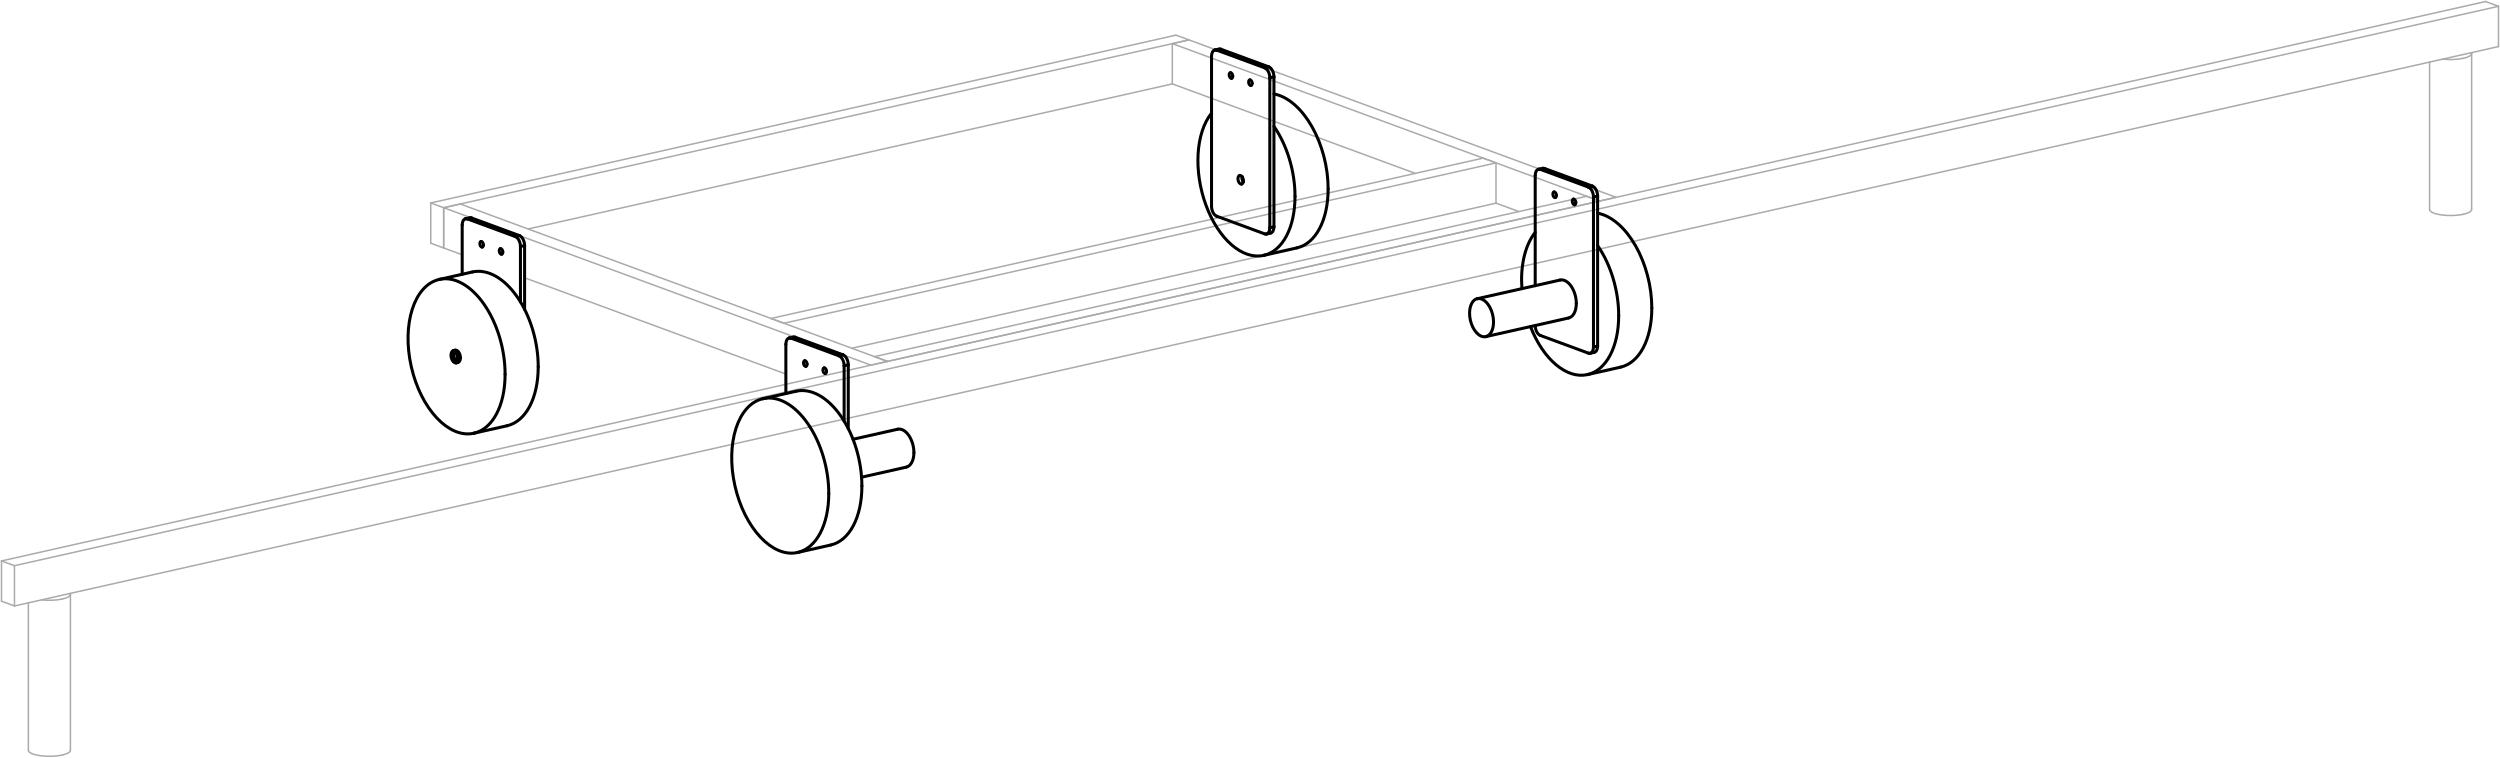
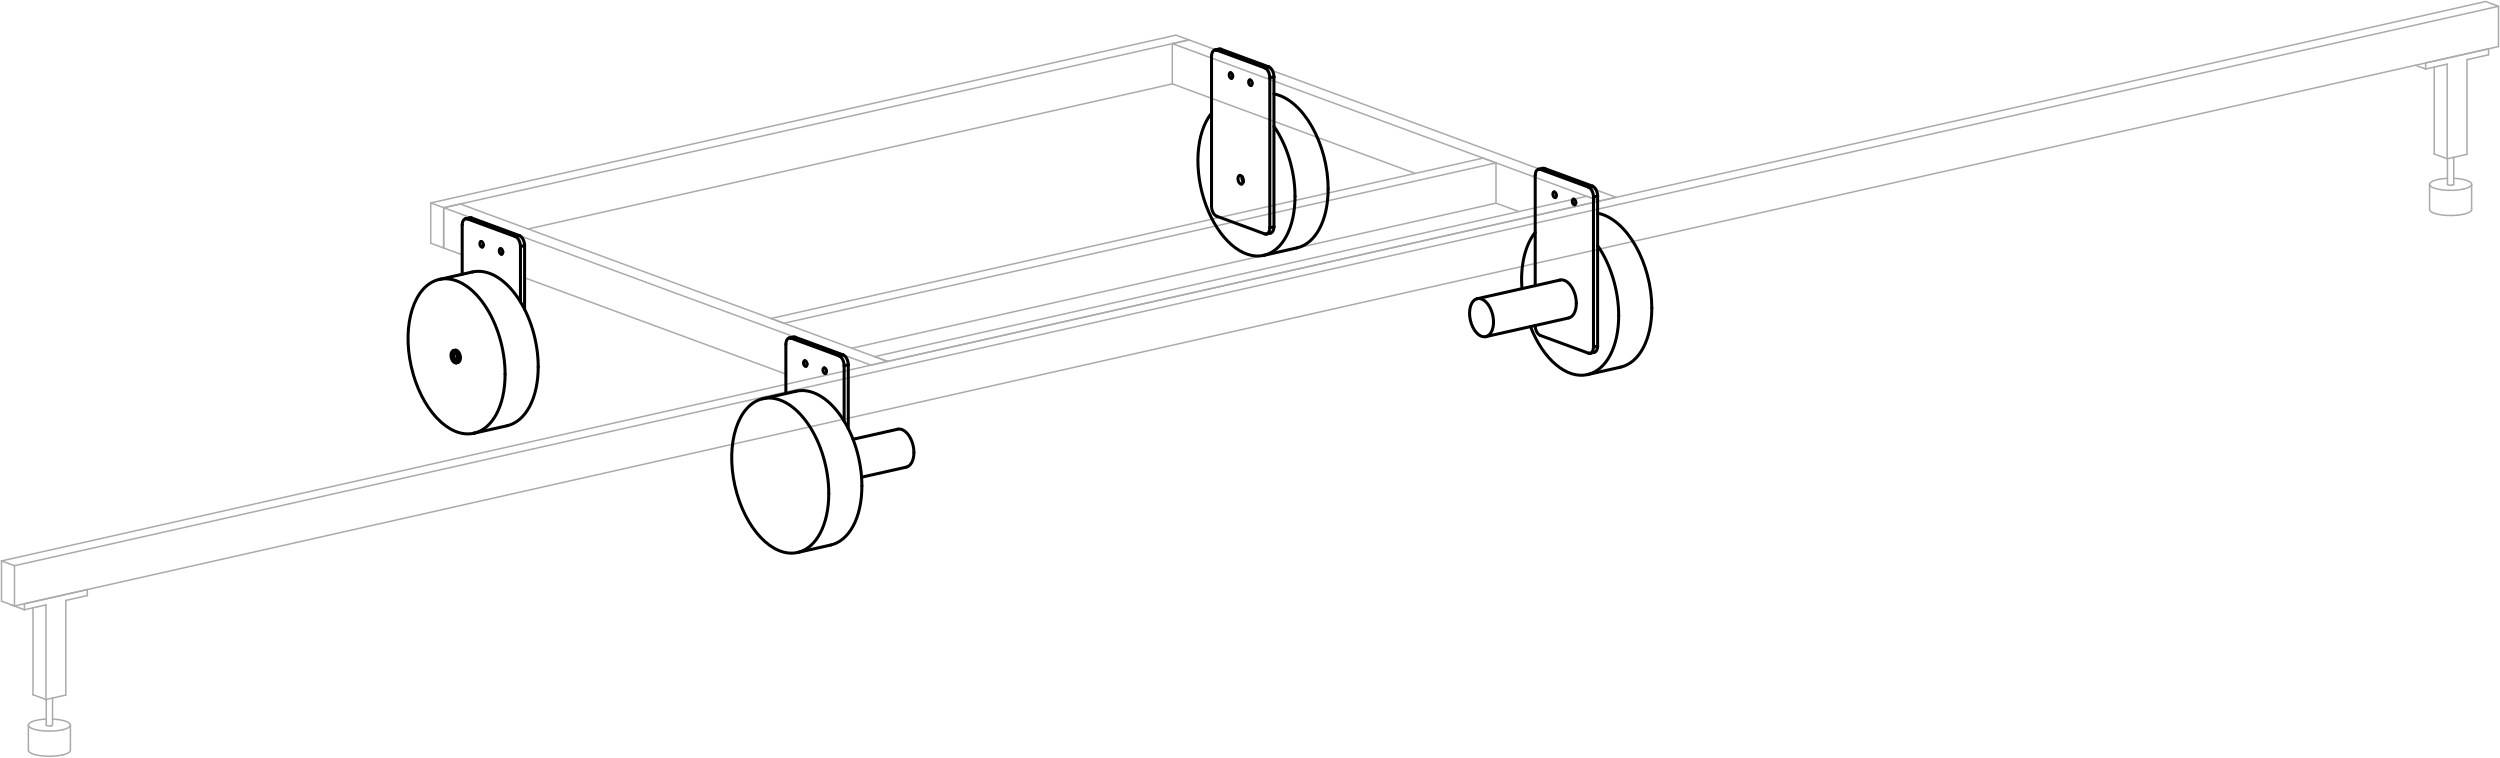
<svg xmlns="http://www.w3.org/2000/svg" width="412.295mm" height="124.978mm" viewBox="-1010.695 662.615 2378.625 721.028" version="1.1">
  <g transform="scale(1,-1)" stroke-linecap="round">
    <g fill="none" stroke="rgb(170,170,170)" stroke-width="1.442" id="built">
      <line x1="-1009.253" y1="-1234.611" x2="-1009.253" y2="-1196.306" />
      <line x1="-1009.253" y1="-1196.306" x2="1354.169" y2="-664.057" />
      <line x1="-996.934" y1="-1239.149" x2="-996.934" y2="-1200.845" />
      <line x1="-996.934" y1="-1200.845" x2="1366.487" y2="-668.596" />
      <line x1="1366.487" y1="-706.901" x2="1366.487" y2="-668.596" />
      <line x1="-996.934" y1="-1239.149" x2="1366.487" y2="-706.901" />
      <line x1="-1009.253" y1="-1234.611" x2="-996.934" y2="-1239.149" />
      <line x1="-1009.253" y1="-1196.306" x2="-996.934" y2="-1200.845" />
      <line x1="1354.169" y1="-664.057" x2="1366.487" y2="-668.596" />
      <line x1="-600.882" y1="-894.013" x2="-600.882" y2="-855.708" />
      <line x1="-600.882" y1="-855.708" x2="108.144" y2="-696.034" />
      <line x1="-588.564" y1="-898.551" x2="-588.564" y2="-860.247" />
      <line x1="-588.564" y1="-860.247" x2="120.463" y2="-700.572" />
      <line x1="-508.282" y1="-880.472" x2="104.707" y2="-742.425" />
      <line x1="-600.882" y1="-894.013" x2="-588.564" y2="-898.551" />
      <line x1="-600.882" y1="-855.708" x2="-588.564" y2="-860.247" />
      <line x1="108.144" y1="-696.034" x2="120.463" y2="-700.572" />
      <line x1="104.707" y1="-742.425" x2="104.707" y2="-704.12" />
      <line x1="104.707" y1="-704.12" x2="120.463" y2="-700.572" />
      <line x1="511.215" y1="-853.893" x2="526.971" y2="-850.344" />
      <line x1="104.707" y1="-742.425" x2="335.824" y2="-827.577" />
      <line x1="412.668" y1="-855.889" x2="434.372" y2="-863.885" />
      <line x1="104.707" y1="-704.12" x2="511.215" y2="-853.893" />
      <line x1="120.463" y1="-700.572" x2="526.971" y2="-850.344" />
      <line x1="-588.564" y1="-898.551" x2="-588.564" y2="-860.247" />
      <line x1="-588.564" y1="-860.247" x2="-572.807" y2="-856.698" />
      <line x1="-182.055" y1="-1010.019" x2="-166.299" y2="-1006.471" />
      <line x1="-588.564" y1="-898.551" x2="-570.945" y2="-905.043" />
      <line x1="-511.573" y1="-926.917" x2="-262.984" y2="-1018.506" />
      <line x1="-588.564" y1="-860.247" x2="-182.055" y2="-1010.019" />
      <line x1="-572.807" y1="-856.698" x2="-166.299" y2="-1006.471" />
      <line x1="-277.165" y1="-965.624" x2="400.349" y2="-813.046" />
      <line x1="-264.846" y1="-970.162" x2="412.668" y2="-817.584" />
      <line x1="412.668" y1="-855.889" x2="412.668" y2="-817.584" />
      <line x1="-200.321" y1="-993.936" x2="412.668" y2="-855.889" />
      <line x1="-277.165" y1="-965.624" x2="-264.846" y2="-970.162" />
      <line x1="400.349" y1="-813.046" x2="412.668" y2="-817.584" />
      <line x1="-178.617" y1="-1001.932" x2="498.897" y2="-849.354" />
      <line x1="-166.299" y1="-1006.471" x2="511.215" y2="-853.893" />
      <line x1="-178.617" y1="-1001.932" x2="-166.299" y2="-1006.471" />
      <line x1="498.897" y1="-849.354" x2="511.215" y2="-853.893" />
-       <path d="M 1333.256,-718.041 A 20.0,5.761 0.0 0,1 1340.938,-713.502" />
-       <path d="M 1340.938,-713.502 A 20.0,5.761 0.0 0,1 1340.742,-712.698" />
-       <path d="M 1313.452,-718.844 A 20.0,5.761 0.0 0,1 1333.256,-718.041" />
+       <line x1="1305.325" y1="-809.123" x2="1305.325" y2="-726.42" />
+       <line x1="1287.482" y1="-724.693" x2="1297.16" y2="-728.259" />
+       <line x1="1297.16" y1="-728.259" x2="1297.16" y2="-722.513" />
+       <line x1="1297.16" y1="-722.513" x2="1357.034" y2="-709.03" />
+       <line x1="1297.16" y1="-728.259" x2="1317.643" y2="-723.646" />
+       <line x1="1357.034" y1="-714.775" x2="1357.034" y2="-709.03" />
+       <line x1="1305.325" y1="-809.123" x2="1317.643" y2="-813.662" />
+       <line x1="1317.643" y1="-813.662" x2="1317.643" y2="-723.646" />
+       <line x1="1336.551" y1="-719.388" x2="1357.034" y2="-714.775" />
+       <line x1="1317.643" y1="-813.662" x2="1336.551" y2="-809.404" />
+       <line x1="1336.551" y1="-809.404" x2="1336.551" y2="-719.388" />
+       <line x1="-999.799" y1="-1238.227" x2="-999.799" y2="-1238.094" />
+       <line x1="-979.316" y1="-1323.63" x2="-979.316" y2="-1240.927" />
+       <line x1="-999.799" y1="-1238.227" x2="-987.48" y2="-1242.766" />
+       <line x1="-987.48" y1="-1242.766" x2="-987.48" y2="-1237.02" />
+       <line x1="-987.48" y1="-1237.02" x2="-927.607" y2="-1223.537" />
+       <line x1="-987.48" y1="-1242.766" x2="-966.997" y2="-1238.153" />
+       <line x1="-927.607" y1="-1229.282" x2="-927.607" y2="-1223.537" />
+       <line x1="-979.316" y1="-1323.63" x2="-966.997" y2="-1328.169" />
+       <line x1="-966.997" y1="-1328.169" x2="-966.997" y2="-1238.153" />
+       <line x1="-948.09" y1="-1233.895" x2="-927.607" y2="-1229.282" />
+       <line x1="-966.997" y1="-1328.169" x2="-948.09" y2="-1323.911" />
+       <line x1="-948.09" y1="-1323.911" x2="-948.09" y2="-1233.895" />
+       <path d="M 1333.256,-842.531 A 20.0,5.761 0.0 0,1 1340.938,-837.992" />
+       <path d="M 1340.938,-837.992 A 20.0,5.761 0.0 0,1 1323.938,-832.296" />
+       <path d="M 1317.938,-832.296 A 20.0,5.761 0.0 0,1 1300.938,-837.992" />
+       <path d="M 1300.938,-837.992 A 20.0,5.761 0.0 0,1 1333.256,-842.531" />
      <path d="M 1333.256,-866.471 A 20.0,5.761 0.0 0,1 1340.938,-861.932" />
      <path d="M 1300.938,-861.932 A 20.0,5.761 0.0 0,1 1333.256,-866.471" />
-       <path d="M -951.385,-1232.548 A 20.0,5.761 0.0 0,1 -943.703,-1228.009" />
-       <path d="M -943.703,-1228.009 A 20.0,5.761 0.0 0,1 -943.899,-1227.205" />
-       <path d="M -971.189,-1233.351 A 20.0,5.761 0.0 0,1 -951.385,-1232.548" />
+       <path d="M 1322.786,-838.673 A 3.0,0.864 0.0 0,1 1323.938,-837.992" />
+       <path d="M 1317.938,-837.992 A 3.0,0.864 0.0 0,1 1322.786,-838.673" />
+       <path d="M -951.385,-1357.038 A 20.0,5.761 0.0 0,1 -943.703,-1352.499" />
+       <path d="M -943.703,-1352.499 A 20.0,5.761 0.0 0,1 -960.703,-1346.803" />
+       <path d="M -966.703,-1346.803 A 20.0,5.761 0.0 0,1 -983.703,-1352.499" />
+       <path d="M -983.703,-1352.499 A 20.0,5.761 0.0 0,1 -951.385,-1357.038" />
      <path d="M -951.385,-1380.978 A 20.0,5.761 0.0 0,1 -943.703,-1376.44" />
      <path d="M -983.703,-1376.44 A 20.0,5.761 0.0 0,1 -951.385,-1380.978" />
+       <path d="M -961.855,-1353.18 A 3.0,0.864 0.0 0,1 -960.703,-1352.499" />
+       <path d="M -966.703,-1352.499 A 3.0,0.864 0.0 0,1 -961.855,-1353.18" />
      <line x1="449.981" y1="-972.324" x2="449.981" y2="-972.309" />
      <line x1="449.981" y1="-934.383" x2="449.981" y2="-913.3" />
      <path d="M 449.981,-972.324 A 8.0,4.719 102.691 0,1 454.909,-981.8" />
      <path d="M 458.848,-822.907 A 8.0,4.719 102.691 0,1 457.09,-822.763" />
      <path d="M 454.909,-823.794 A 8.0,4.719 102.691 0,1 453.151,-823.65" />
      <line x1="454.909" y1="-981.8" x2="500.487" y2="-998.593" />
      <line x1="458.848" y1="-822.907" x2="504.426" y2="-839.699" />
      <line x1="454.909" y1="-823.794" x2="500.487" y2="-840.587" />
      <path d="M 506.183,-997.85 A 8.0,4.719 102.691 0,1 509.353,-991.86" />
      <path d="M 500.487,-998.593 A 8.0,4.719 102.691 0,1 502.244,-998.737" />
      <path d="M 502.244,-998.737 A 8.0,4.719 102.691 0,1 505.414,-992.748" />
      <path d="M 507.97,-843.344 A 8.0,4.719 102.691 0,1 504.426,-839.699" />
      <path d="M 505.414,-850.063 A 8.0,4.719 102.691 0,1 500.487,-840.587" />
      <line x1="509.353" y1="-991.86" x2="509.353" y2="-899.929" />
      <line x1="505.414" y1="-992.748" x2="505.414" y2="-900.816" />
      <line x1="-262.984" y1="-1028.245" x2="-262.984" y2="-990.201" />
      <path d="M -254.118,-983.468 A 8.0,4.719 102.691 0,1 -255.876,-983.325" />
      <path d="M -258.057,-984.356 A 8.0,4.719 102.691 0,1 -259.815,-984.212" />
      <path d="M -259.815,-984.212 A 8.0,4.719 102.691 0,1 -262.984,-990.201" />
      <line x1="-254.118" y1="-983.468" x2="-208.54" y2="-1000.261" />
      <line x1="-258.057" y1="-984.356" x2="-212.479" y2="-1001.148" />
      <path d="M -203.612,-1009.737 A 8.0,4.719 102.691 0,1 -208.54,-1000.261" />
      <path d="M -207.551,-1010.625 A 8.0,4.719 102.691 0,1 -212.479,-1001.148" />
      <line x1="-203.612" y1="-1070.376" x2="-203.612" y2="-1060.491" />
      <line x1="-203.612" y1="-1014.874" x2="-203.612" y2="-1009.737" />
      <line x1="-207.551" y1="-1063.278" x2="-207.551" y2="-1061.378" />
      <line x1="-207.551" y1="-1015.761" x2="-207.551" y2="-1010.625" />
      <path d="M -242.813,-1009.124 A 2.75,1.622 102.691 0,1 -245.111,-1005.817" />
      <path d="M -245.111,-1005.817 A 2.75,1.622 102.691 0,1 -243.903,-1011.183" />
      <path d="M -243.903,-1011.183 A 2.75,1.622 102.691 0,1 -242.813,-1009.124" />
      <path d="M -224.335,-1015.932 A 2.75,1.622 102.691 0,1 -226.633,-1012.625" />
      <path d="M -226.633,-1012.625 A 2.75,1.622 102.691 0,1 -225.425,-1017.991" />
      <path d="M -225.425,-1017.991 A 2.75,1.622 102.691 0,1 -224.335,-1015.932" />
      <line x1="142.02" y1="-858.86" x2="142.02" y2="-756.173" />
      <path d="M 142.02,-858.86 A 8.0,4.719 102.691 0,1 146.948,-868.337" />
      <path d="M 150.887,-709.443 A 8.0,4.719 102.691 0,1 149.129,-709.299" />
      <path d="M 146.948,-710.33 A 8.0,4.719 102.691 0,1 145.19,-710.186" />
      <line x1="146.948" y1="-868.337" x2="149.939" y2="-869.439" />
      <line x1="150.887" y1="-709.443" x2="196.465" y2="-726.236" />
      <line x1="146.948" y1="-710.33" x2="192.526" y2="-727.123" />
      <path d="M 200.009,-729.88 A 8.0,4.719 102.691 0,1 196.465,-726.236" />
      <path d="M 197.453,-736.599 A 8.0,4.719 102.691 0,1 192.526,-727.123" />
      <line x1="201.392" y1="-857.851" x2="201.392" y2="-778.047" />
      <line x1="197.453" y1="-858.738" x2="197.453" y2="-776.596" />
      <path d="M 171.171,-830.822 A 4.2,2.477 102.691 0,1 172.241,-835.571" />
      <path d="M 172.324,-834.593 A 4.2,2.477 102.691 0,1 168.814,-829.543" />
      <path d="M 168.814,-829.543 A 4.2,2.477 102.691 0,1 170.659,-837.738" />
      <path d="M 170.659,-837.738 A 4.2,2.477 102.691 0,1 172.324,-834.593" />
      <line x1="-570.945" y1="-923.565" x2="-570.945" y2="-876.737" />
      <path d="M -562.079,-870.005 A 8.0,4.719 102.691 0,1 -563.837,-869.861" />
      <path d="M -566.018,-870.892 A 8.0,4.719 102.691 0,1 -567.776,-870.748" />
      <path d="M -567.776,-870.748 A 8.0,4.719 102.691 0,1 -570.945,-876.737" />
      <line x1="-562.079" y1="-870.005" x2="-516.501" y2="-886.797" />
      <line x1="-566.018" y1="-870.892" x2="-520.44" y2="-887.684" />
      <path d="M -511.573,-896.274 A 8.0,4.719 102.691 0,1 -516.501,-886.797" />
      <path d="M -515.512,-897.161 A 8.0,4.719 102.691 0,1 -520.44,-887.684" />
      <line x1="-511.573" y1="-956.912" x2="-511.573" y2="-896.274" />
      <line x1="-515.512" y1="-949.814" x2="-515.512" y2="-897.161" />
      <path d="M -550.774,-895.66 A 2.75,1.622 102.691 0,1 -553.072,-892.354" />
      <path d="M -553.072,-892.354 A 2.75,1.622 102.691 0,1 -551.864,-897.719" />
      <path d="M -551.864,-897.719 A 2.75,1.622 102.691 0,1 -550.774,-895.66" />
      <path d="M -532.296,-902.468 A 2.75,1.622 102.691 0,1 -534.594,-899.161" />
      <path d="M -534.594,-899.161 A 2.75,1.622 102.691 0,1 -533.386,-904.527" />
      <path d="M -533.386,-904.527 A 2.75,1.622 102.691 0,1 -532.296,-902.468" />
      <path d="M 410.311,-969.044 A 18.5,10.912 102.691 0,1 394.852,-946.798" />
      <path d="M 394.852,-946.798 A 18.5,10.912 102.691 0,1 402.981,-982.894" />
      <path d="M 402.981,-982.894 A 18.5,10.912 102.691 0,1 410.311,-969.044" />
      <path d="M 489.092,-951.302 A 18.5,10.912 102.691 0,1 473.633,-929.056" />
      <path d="M 481.762,-965.152 A 18.5,10.912 102.691 0,1 489.092,-951.302" />
      <path d="M -141.154,-1093.235 A 18.5,10.912 102.691 0,1 -156.613,-1070.989" />
      <path d="M -148.484,-1107.085 A 18.5,10.912 102.691 0,1 -141.154,-1093.235" />
      <path d="M 529.406,-962.882 A 75.0,44.236 102.691 0,1 511.467,-899.453" />
      <path d="M 437.791,-916.045 A 75.0,44.236 102.691 0,1 437.326,-937.233" />
      <path d="M 445.455,-973.329 A 75.0,44.236 102.691 0,1 499.69,-1019.03" />
      <path d="M 499.69,-1019.03 A 75.0,44.236 102.691 0,1 529.406,-962.882" />
      <path d="M 560.919,-955.785 A 75.0,44.236 102.691 0,1 542.98,-892.357" />
      <path d="M 531.202,-1011.933 A 75.0,44.236 102.691 0,1 560.919,-955.785" />
      <path d="M -222.162,-1132.137 A 75.0,44.236 102.691 0,1 -240.101,-1068.708" />
      <path d="M -313.777,-1085.3 A 75.0,44.236 102.691 0,1 -251.878,-1188.285" />
      <path d="M -251.878,-1188.285 A 75.0,44.236 102.691 0,1 -222.162,-1132.137" />
      <path d="M -190.649,-1125.04 A 75.0,44.236 102.691 0,1 -208.588,-1061.612" />
      <path d="M -220.366,-1181.188 A 75.0,44.236 102.691 0,1 -190.649,-1125.04" />
      <path d="M 221.445,-849.418 A 75.0,44.236 102.691 0,1 201.392,-782.814" />
      <path d="M 142.02,-770.267 A 75.0,44.236 102.691 0,1 142.562,-871.1" />
      <path d="M 221.375,-853.351 A 75.0,44.236 102.691 0,1 221.445,-849.418" />
      <path d="M 252.958,-842.321 A 75.0,44.236 102.691 0,1 242.623,-793.238" />
      <path d="M 252.887,-846.255 A 75.0,44.236 102.691 0,1 252.958,-842.321" />
      <path d="M -530.123,-1018.673 A 75.0,44.236 102.691 0,1 -592.794,-928.486" />
      <path d="M -592.794,-928.486 A 75.0,44.236 102.691 0,1 -559.839,-1074.821" />
      <path d="M -559.839,-1074.821 A 75.0,44.236 102.691 0,1 -530.123,-1018.673" />
      <path d="M -498.61,-1011.576 A 75.0,44.236 102.691 0,1 -561.282,-921.389" />
      <path d="M -528.327,-1067.724 A 75.0,44.236 102.691 0,1 -498.61,-1011.576" />
      <path d="M 171.226,-830.9 A 4.1,2.418 102.691 0,1 172.257,-835.478" />
      <path d="M -574.197,-1003.37 A 6.0,3.539 102.691 0,1 -579.211,-996.155" />
      <path d="M -579.211,-996.155 A 6,3.539 102.691 0,1 -576.574,-1007.862" />
      <path d="M -576.574,-1007.862 A 6.0,3.539 102.691 0,1 -574.197,-1003.37" />
      <path d="M -572.621,-1003.015 A 6.0,3.539 102.691 0,1 -577.635,-995.8" />
      <path d="M -577.635,-995.8 A 6.0,3.539 102.691 0,1 -578.388,-996.132" />
      <path d="M -575.821,-1007.53 A 6.0,3.539 102.691 0,1 -574.999,-1007.507" />
      <path d="M -574.999,-1007.507 A 6.0,3.539 102.691 0,1 -572.621,-1003.015" />
      <path d="M -575.367,-1002.939 A 4.1,2.418 102.691 0,1 -578.793,-998.008" />
      <path d="M -578.793,-998.008 A 4.1,2.418 102.691 0,1 -576.992,-1006.008" />
      <path d="M -576.992,-1006.008 A 4.1,2.418 102.691 0,1 -575.367,-1002.939" />
      <path d="M -577.954,-998.061 A 4.1,2.418 102.691 0,1 -576.255,-1005.601" />
      <line x1="458.848" y1="-822.907" x2="454.909" y2="-823.794" />
      <line x1="504.426" y1="-839.699" x2="500.487" y2="-840.587" />
      <line x1="509.353" y1="-991.86" x2="505.414" y2="-992.748" />
      <line x1="-254.118" y1="-983.468" x2="-258.057" y2="-984.356" />
      <line x1="-208.54" y1="-1000.261" x2="-212.479" y2="-1001.148" />
      <line x1="-203.612" y1="-1009.737" x2="-207.551" y2="-1010.625" />
      <line x1="150.887" y1="-709.443" x2="146.948" y2="-710.33" />
      <line x1="196.465" y1="-726.236" x2="192.526" y2="-727.123" />
      <line x1="-562.079" y1="-870.005" x2="-566.018" y2="-870.892" />
      <line x1="-516.501" y1="-886.797" x2="-520.44" y2="-887.684" />
      <line x1="-511.573" y1="-896.274" x2="-515.512" y2="-897.161" />
-       <line x1="1340.938" y1="-861.932" x2="1340.938" y2="-713.502" />
-       <line x1="1300.938" y1="-861.932" x2="1300.938" y2="-721.662" />
-       <line x1="-943.703" y1="-1376.44" x2="-943.703" y2="-1228.009" />
-       <line x1="-983.703" y1="-1376.44" x2="-983.703" y2="-1236.17" />
+       <line x1="1340.938" y1="-861.932" x2="1340.938" y2="-837.992" />
+       <line x1="1300.938" y1="-861.932" x2="1300.938" y2="-837.992" />
+       <line x1="1323.938" y1="-837.992" x2="1323.938" y2="-812.244" />
+       <line x1="1317.938" y1="-837.992" x2="1317.938" y2="-813.596" />
+       <line x1="-943.703" y1="-1376.44" x2="-943.703" y2="-1352.499" />
+       <line x1="-983.703" y1="-1376.44" x2="-983.703" y2="-1352.499" />
+       <line x1="-960.703" y1="-1352.499" x2="-960.703" y2="-1326.751" />
+       <line x1="-966.703" y1="-1352.499" x2="-966.703" y2="-1328.103" />
      <line x1="454" y1="-823.459" x2="457.09" y2="-822.763" />
      <line x1="502.244" y1="-998.737" x2="506.183" y2="-997.85" />
      <line x1="-259.815" y1="-984.212" x2="-255.876" y2="-983.325" />
      <line x1="146.039" y1="-709.995" x2="149.129" y2="-709.299" />
      <line x1="-567.776" y1="-870.748" x2="-563.837" y2="-869.861" />
      <line x1="473.633" y1="-929.056" x2="394.852" y2="-946.798" />
      <line x1="481.762" y1="-965.152" x2="402.981" y2="-982.894" />
      <line x1="-156.613" y1="-1070.989" x2="-199.086" y2="-1080.554" />
      <line x1="-148.484" y1="-1107.085" x2="-190.957" y2="-1116.65" />
      <line x1="531.202" y1="-1011.933" x2="499.69" y2="-1019.03" />
      <line x1="-220.366" y1="-1181.188" x2="-251.878" y2="-1188.285" />
      <line x1="-561.282" y1="-921.389" x2="-592.794" y2="-928.486" />
      <line x1="-528.327" y1="-1067.724" x2="-559.839" y2="-1074.821" />
      <line x1="-577.635" y1="-995.8" x2="-579.211" y2="-996.155" />
      <line x1="-574.999" y1="-1007.507" x2="-576.574" y2="-1007.862" />
    </g>
    <g fill="none" stroke="rgb(0,0,0)" stroke-width="2.885" id="new">
      <line x1="449.981" y1="-972.324" x2="449.981" y2="-972.309" />
      <line x1="449.981" y1="-934.383" x2="449.981" y2="-829.639" />
      <path d="M 449.981,-972.324 A 8.0,4.719 102.691 0,1 454.909,-981.8" />
      <path d="M 458.848,-822.907 A 8.0,4.719 102.691 0,1 457.09,-822.763" />
      <path d="M 454.909,-823.794 A 8.0,4.719 102.691 0,1 453.151,-823.65" />
      <path d="M 453.151,-823.65 A 8.0,4.719 102.691 0,1 449.981,-829.639" />
      <line x1="454.909" y1="-981.8" x2="500.487" y2="-998.593" />
      <line x1="458.848" y1="-822.907" x2="504.426" y2="-839.699" />
      <line x1="454.909" y1="-823.794" x2="500.487" y2="-840.587" />
      <path d="M 506.183,-997.85 A 8.0,4.719 102.691 0,1 509.353,-991.86" />
      <path d="M 500.487,-998.593 A 8.0,4.719 102.691 0,1 502.244,-998.737" />
      <path d="M 502.244,-998.737 A 8.0,4.719 102.691 0,1 505.414,-992.748" />
      <path d="M 509.353,-849.176 A 8.0,4.719 102.691 0,1 504.426,-839.699" />
      <path d="M 505.414,-850.063 A 8.0,4.719 102.691 0,1 500.487,-840.587" />
      <line x1="509.353" y1="-991.86" x2="509.353" y2="-849.176" />
      <line x1="505.414" y1="-992.748" x2="505.414" y2="-850.063" />
      <path d="M 470.153,-848.563 A 2.75,1.622 102.691 0,1 467.855,-845.256" />
      <path d="M 467.855,-845.256 A 2.75,1.622 102.691 0,1 469.063,-850.621" />
      <path d="M 469.063,-850.621 A 2.75,1.622 102.691 0,1 470.153,-848.563" />
      <path d="M 488.63,-855.37 A 2.75,1.622 102.691 0,1 486.332,-852.064" />
      <path d="M 486.332,-852.064 A 2.75,1.622 102.691 0,1 487.541,-857.429" />
      <path d="M 487.541,-857.429 A 2.75,1.622 102.691 0,1 488.63,-855.37" />
      <line x1="-262.984" y1="-1037.029" x2="-262.984" y2="-990.201" />
      <path d="M -254.118,-983.468 A 8.0,4.719 102.691 0,1 -255.876,-983.325" />
      <path d="M -258.057,-984.356 A 8.0,4.719 102.691 0,1 -259.815,-984.212" />
      <path d="M -259.815,-984.212 A 8.0,4.719 102.691 0,1 -262.984,-990.201" />
      <line x1="-254.118" y1="-983.468" x2="-208.54" y2="-1000.261" />
      <line x1="-258.057" y1="-984.356" x2="-212.479" y2="-1001.148" />
      <path d="M -203.612,-1009.737 A 8.0,4.719 102.691 0,1 -208.54,-1000.261" />
      <path d="M -207.551,-1010.625 A 8.0,4.719 102.691 0,1 -212.479,-1001.148" />
      <line x1="-203.612" y1="-1070.376" x2="-203.612" y2="-1009.737" />
      <line x1="-207.551" y1="-1063.278" x2="-207.551" y2="-1010.625" />
      <path d="M -242.813,-1009.124 A 2.75,1.622 102.691 0,1 -245.111,-1005.817" />
      <path d="M -245.111,-1005.817 A 2.75,1.622 102.691 0,1 -243.903,-1011.183" />
      <path d="M -243.903,-1011.183 A 2.75,1.622 102.691 0,1 -242.813,-1009.124" />
      <path d="M -224.335,-1015.932 A 2.75,1.622 102.691 0,1 -226.633,-1012.625" />
      <path d="M -226.633,-1012.625 A 2.75,1.622 102.691 0,1 -225.425,-1017.991" />
      <path d="M -225.425,-1017.991 A 2.75,1.622 102.691 0,1 -224.335,-1015.932" />
      <line x1="142.02" y1="-858.86" x2="142.02" y2="-716.175" />
      <path d="M 142.02,-858.86 A 8.0,4.719 102.691 0,1 146.948,-868.337" />
      <path d="M 150.887,-709.443 A 8.0,4.719 102.691 0,1 149.129,-709.299" />
      <path d="M 146.948,-710.33 A 8.0,4.719 102.691 0,1 145.19,-710.186" />
      <path d="M 145.19,-710.186 A 8.0,4.719 102.691 0,1 142.02,-716.175" />
      <line x1="146.948" y1="-868.337" x2="192.526" y2="-885.129" />
      <line x1="150.887" y1="-709.443" x2="196.465" y2="-726.236" />
      <line x1="146.948" y1="-710.33" x2="192.526" y2="-727.123" />
      <path d="M 198.222,-884.386 A 8.0,4.719 102.691 0,1 201.392,-878.397" />
      <path d="M 192.526,-885.129 A 8.0,4.719 102.691 0,1 194.283,-885.273" />
      <path d="M 194.283,-885.273 A 8.0,4.719 102.691 0,1 197.453,-879.284" />
      <path d="M 201.392,-735.712 A 8.0,4.719 102.691 0,1 196.465,-726.236" />
      <path d="M 197.453,-736.599 A 8.0,4.719 102.691 0,1 192.526,-727.123" />
      <line x1="201.392" y1="-878.397" x2="201.392" y2="-735.712" />
      <line x1="197.453" y1="-879.284" x2="197.453" y2="-736.599" />
      <path d="M 171.171,-830.822 A 4.2,2.477 102.691 0,1 172.241,-835.571" />
      <path d="M 172.324,-834.593 A 4.2,2.477 102.691 0,1 168.814,-829.543" />
      <path d="M 168.814,-829.543 A 4.2,2.477 102.691 0,1 170.659,-837.738" />
      <path d="M 170.659,-837.738 A 4.2,2.477 102.691 0,1 172.324,-834.593" />
      <path d="M 162.192,-735.099 A 2.75,1.622 102.691 0,1 159.894,-731.792" />
      <path d="M 159.894,-731.792 A 2.75,1.622 102.691 0,1 161.102,-737.158" />
      <path d="M 161.102,-737.158 A 2.75,1.622 102.691 0,1 162.192,-735.099" />
      <path d="M 180.669,-741.907 A 2.75,1.622 102.691 0,1 178.371,-738.6" />
      <path d="M 178.371,-738.6 A 2.75,1.622 102.691 0,1 179.58,-743.965" />
      <path d="M 179.58,-743.965 A 2.75,1.622 102.691 0,1 180.669,-741.907" />
      <line x1="-570.945" y1="-923.565" x2="-570.945" y2="-876.737" />
      <path d="M -562.079,-870.005 A 8.0,4.719 102.691 0,1 -563.837,-869.861" />
      <path d="M -566.018,-870.892 A 8.0,4.719 102.691 0,1 -567.776,-870.748" />
      <path d="M -567.776,-870.748 A 8.0,4.719 102.691 0,1 -570.945,-876.737" />
      <line x1="-562.079" y1="-870.005" x2="-516.501" y2="-886.797" />
      <line x1="-566.018" y1="-870.892" x2="-520.44" y2="-887.684" />
      <path d="M -511.573,-896.274 A 8.0,4.719 102.691 0,1 -516.501,-886.797" />
      <path d="M -515.512,-897.161 A 8.0,4.719 102.691 0,1 -520.44,-887.684" />
      <line x1="-511.573" y1="-956.912" x2="-511.573" y2="-896.274" />
      <line x1="-515.512" y1="-949.814" x2="-515.512" y2="-897.161" />
      <path d="M -550.774,-895.66 A 2.75,1.622 102.691 0,1 -553.072,-892.354" />
      <path d="M -553.072,-892.354 A 2.75,1.622 102.691 0,1 -551.864,-897.719" />
      <path d="M -551.864,-897.719 A 2.75,1.622 102.691 0,1 -550.774,-895.66" />
      <path d="M -532.296,-902.468 A 2.75,1.622 102.691 0,1 -534.594,-899.161" />
      <path d="M -534.594,-899.161 A 2.75,1.622 102.691 0,1 -533.386,-904.527" />
      <path d="M -533.386,-904.527 A 2.75,1.622 102.691 0,1 -532.296,-902.468" />
      <path d="M 410.311,-969.044 A 18.5,10.912 102.691 0,1 394.852,-946.798" />
      <path d="M 394.852,-946.798 A 18.5,10.912 102.691 0,1 402.981,-982.894" />
      <path d="M 402.981,-982.894 A 18.5,10.912 102.691 0,1 410.311,-969.044" />
      <path d="M 489.092,-951.302 A 18.5,10.912 102.691 0,1 473.633,-929.056" />
      <path d="M 481.762,-965.152 A 18.5,10.912 102.691 0,1 489.092,-951.302" />
      <path d="M -141.154,-1093.235 A 18.5,10.912 102.691 0,1 -156.613,-1070.989" />
      <path d="M -148.484,-1107.085 A 18.5,10.912 102.691 0,1 -141.154,-1093.235" />
      <path d="M 529.406,-962.882 A 75.0,44.236 102.691 0,1 509.353,-896.278" />
      <path d="M 449.981,-883.73 A 75.0,44.236 102.691 0,1 437.326,-937.233" />
      <path d="M 445.455,-973.329 A 75.0,44.236 102.691 0,1 499.69,-1019.03" />
      <path d="M 499.69,-1019.03 A 75.0,44.236 102.691 0,1 529.406,-962.882" />
      <path d="M 560.919,-955.785 A 75.0,44.236 102.691 0,1 509.353,-865.452" />
      <path d="M 531.202,-1011.933 A 75.0,44.236 102.691 0,1 560.919,-955.785" />
      <path d="M -222.162,-1132.137 A 75.0,44.236 102.691 0,1 -284.833,-1041.95" />
      <path d="M -284.833,-1041.95 A 75.0,44.236 102.691 0,1 -251.878,-1188.285" />
      <path d="M -251.878,-1188.285 A 75.0,44.236 102.691 0,1 -222.162,-1132.137" />
      <path d="M -190.649,-1125.04 A 75.0,44.236 102.691 0,1 -253.321,-1034.853" />
      <path d="M -220.366,-1181.188 A 75.0,44.236 102.691 0,1 -190.649,-1125.04" />
      <path d="M 221.445,-849.418 A 75.0,44.236 102.691 0,1 201.392,-782.814" />
      <path d="M 142.02,-770.267 A 75.0,44.236 102.691 0,1 191.729,-905.566" />
      <path d="M 191.729,-905.566 A 75.0,44.236 102.691 0,1 221.445,-849.418" />
      <path d="M 252.958,-842.321 A 75.0,44.236 102.691 0,1 201.392,-751.989" />
      <path d="M 223.241,-898.469 A 75.0,44.236 102.691 0,1 252.958,-842.321" />
      <path d="M -530.123,-1018.673 A 75.0,44.236 102.691 0,1 -592.794,-928.486" />
      <path d="M -592.794,-928.486 A 75.0,44.236 102.691 0,1 -559.839,-1074.821" />
      <path d="M -559.839,-1074.821 A 75.0,44.236 102.691 0,1 -530.123,-1018.673" />
      <path d="M -498.61,-1011.576 A 75.0,44.236 102.691 0,1 -561.282,-921.389" />
      <path d="M -528.327,-1067.724 A 75.0,44.236 102.691 0,1 -498.61,-1011.576" />
      <path d="M 171.226,-830.9 A 4.1,2.418 102.691 0,1 172.257,-835.478" />
      <path d="M -574.197,-1003.37 A 6.0,3.539 102.691 0,1 -579.211,-996.155" />
      <path d="M -579.211,-996.155 A 6,3.539 102.691 0,1 -576.574,-1007.862" />
      <path d="M -576.574,-1007.862 A 6.0,3.539 102.691 0,1 -574.197,-1003.37" />
      <path d="M -572.621,-1003.015 A 6.0,3.539 102.691 0,1 -577.635,-995.8" />
      <path d="M -574.999,-1007.507 A 6.0,3.539 102.691 0,1 -572.621,-1003.015" />
      <path d="M -575.367,-1002.939 A 4.1,2.418 102.691 0,1 -578.793,-998.008" />
      <path d="M -578.793,-998.008 A 4.1,2.418 102.691 0,1 -576.992,-1006.008" />
      <path d="M -576.992,-1006.008 A 4.1,2.418 102.691 0,1 -575.367,-1002.939" />
      <path d="M -577.954,-998.061 A 4.1,2.418 102.691 0,1 -576.255,-1005.601" />
      <line x1="458.848" y1="-822.907" x2="454.909" y2="-823.794" />
      <line x1="504.426" y1="-839.699" x2="500.487" y2="-840.587" />
      <line x1="509.353" y1="-991.86" x2="505.414" y2="-992.748" />
      <line x1="509.353" y1="-849.176" x2="505.414" y2="-850.063" />
      <line x1="-254.118" y1="-983.468" x2="-258.057" y2="-984.356" />
      <line x1="-208.54" y1="-1000.261" x2="-212.479" y2="-1001.148" />
      <line x1="-203.612" y1="-1009.737" x2="-207.551" y2="-1010.625" />
      <line x1="150.887" y1="-709.443" x2="146.948" y2="-710.33" />
      <line x1="196.465" y1="-726.236" x2="192.526" y2="-727.123" />
      <line x1="201.392" y1="-878.397" x2="197.453" y2="-879.284" />
      <line x1="201.392" y1="-735.712" x2="197.453" y2="-736.599" />
      <line x1="-562.079" y1="-870.005" x2="-566.018" y2="-870.892" />
      <line x1="-516.501" y1="-886.797" x2="-520.44" y2="-887.684" />
      <line x1="-511.573" y1="-896.274" x2="-515.512" y2="-897.161" />
      <line x1="453.151" y1="-823.65" x2="457.09" y2="-822.763" />
      <line x1="502.244" y1="-998.737" x2="506.183" y2="-997.85" />
      <line x1="-259.815" y1="-984.212" x2="-255.876" y2="-983.325" />
      <line x1="145.19" y1="-710.186" x2="149.129" y2="-709.299" />
      <line x1="194.283" y1="-885.273" x2="198.222" y2="-884.386" />
      <line x1="-567.776" y1="-870.748" x2="-563.837" y2="-869.861" />
      <line x1="473.633" y1="-929.056" x2="394.852" y2="-946.798" />
      <line x1="481.762" y1="-965.152" x2="402.981" y2="-982.894" />
      <line x1="-156.613" y1="-1070.989" x2="-199.086" y2="-1080.554" />
      <line x1="-148.484" y1="-1107.085" x2="-190.957" y2="-1116.65" />
      <line x1="531.202" y1="-1011.933" x2="499.69" y2="-1019.03" />
      <line x1="-253.321" y1="-1034.853" x2="-284.833" y2="-1041.95" />
      <line x1="-220.366" y1="-1181.188" x2="-251.878" y2="-1188.285" />
      <line x1="223.241" y1="-898.469" x2="191.729" y2="-905.566" />
      <line x1="-561.282" y1="-921.389" x2="-592.794" y2="-928.486" />
      <line x1="-528.327" y1="-1067.724" x2="-559.839" y2="-1074.821" />
      <line x1="-577.635" y1="-995.8" x2="-579.211" y2="-996.155" />
      <line x1="-574.999" y1="-1007.507" x2="-576.574" y2="-1007.862" />
    </g>
  </g>
</svg>
